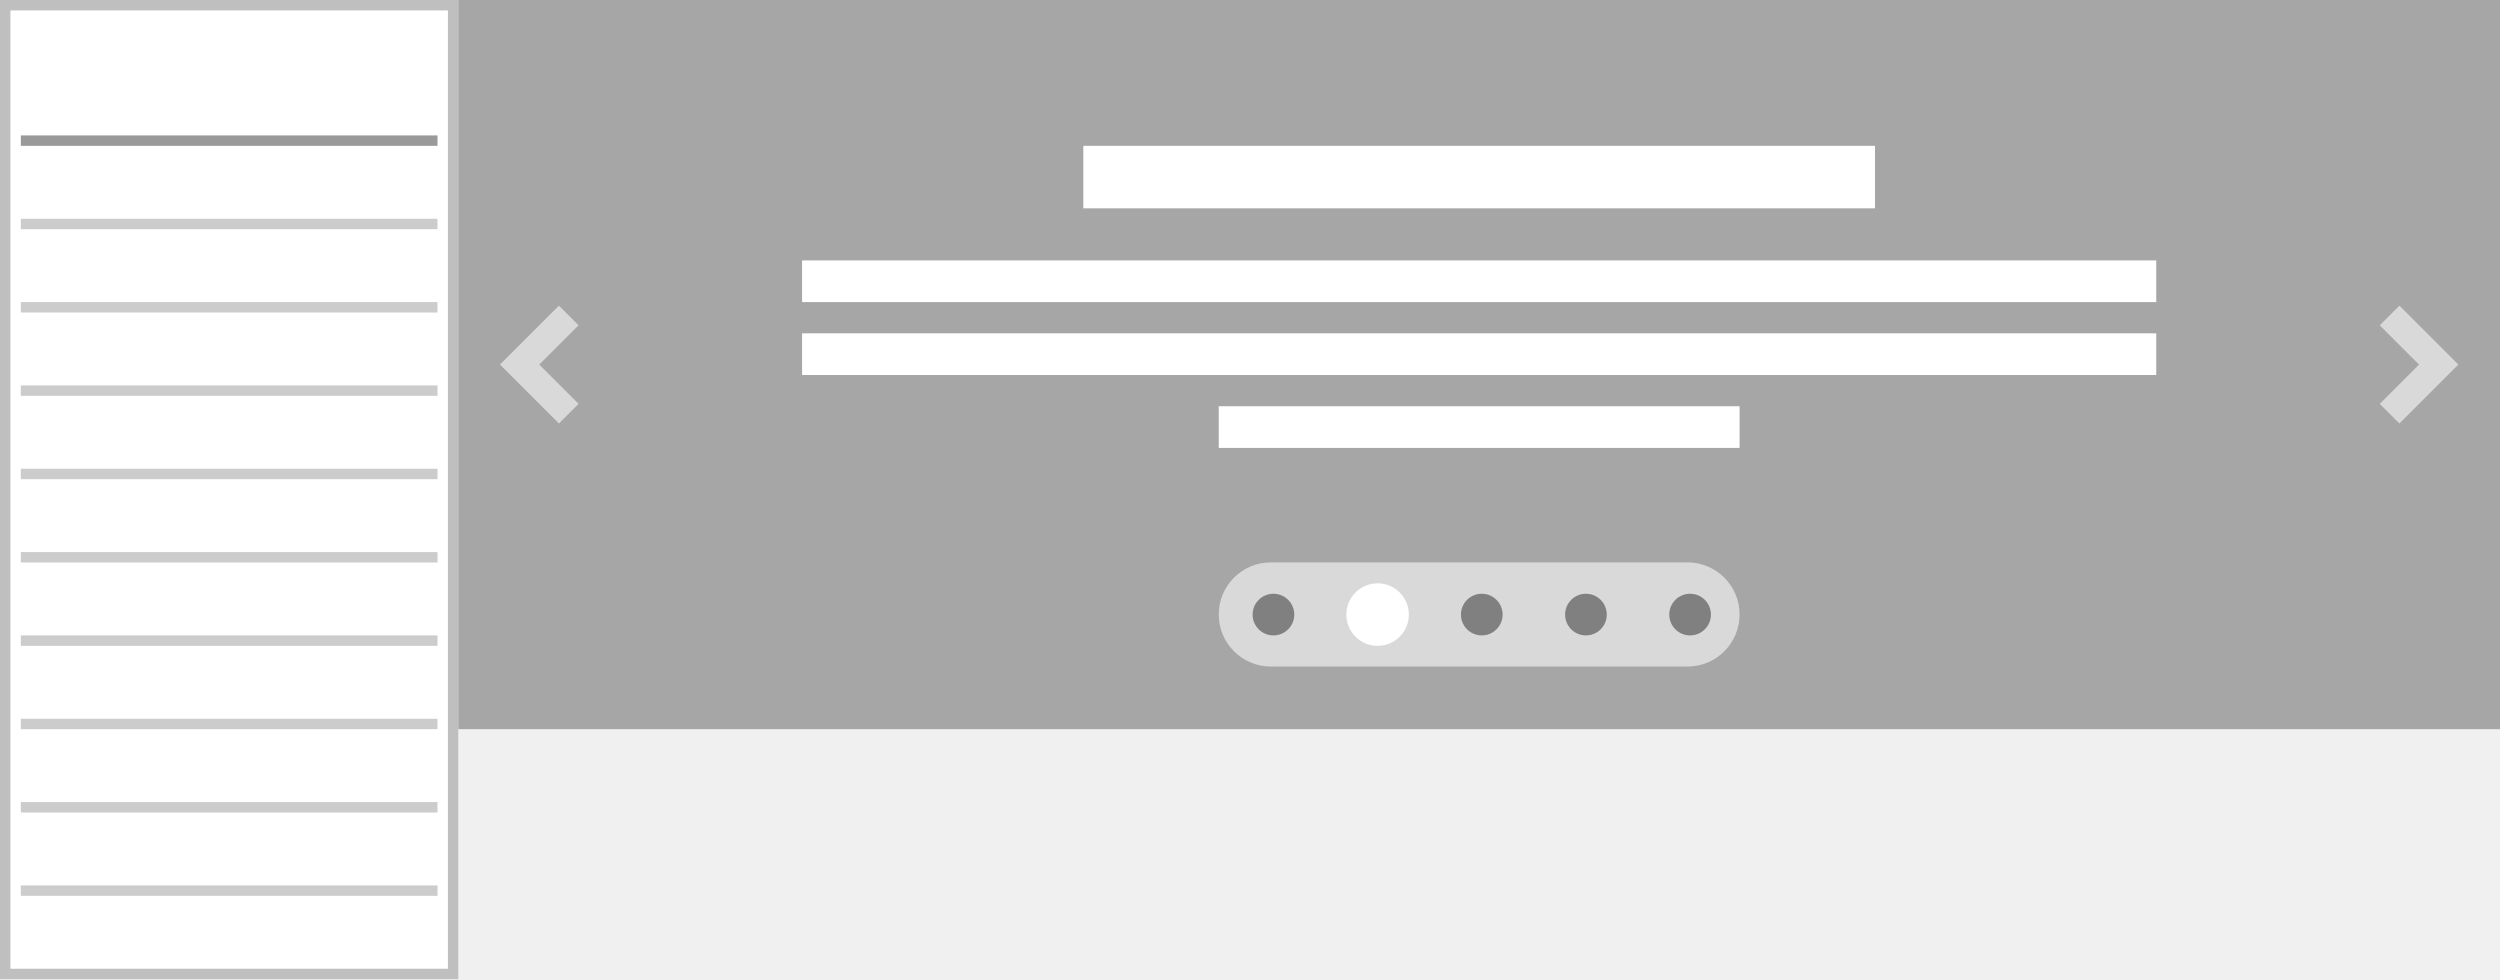
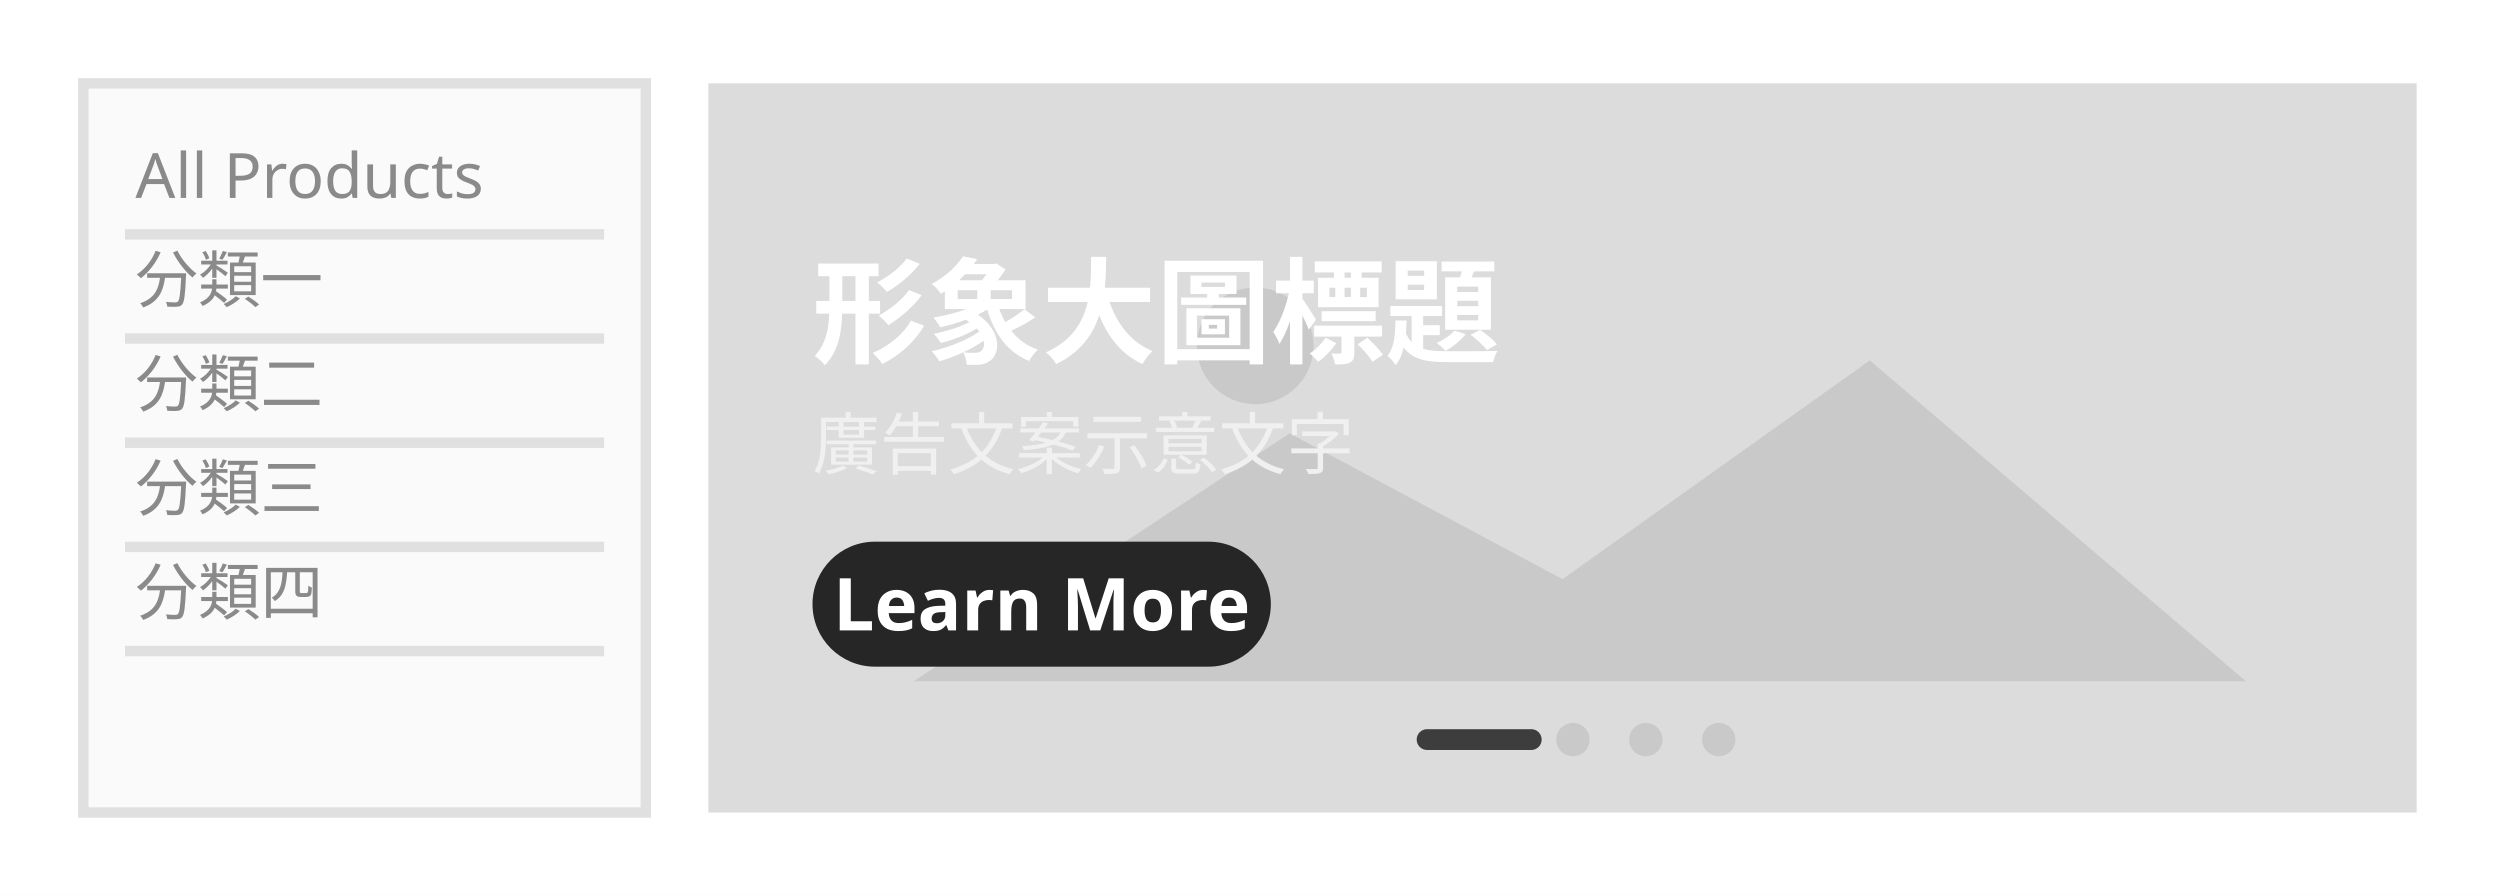
- <svg xmlns="http://www.w3.org/2000/svg" width="100%" height="100%" viewBox="0 0 240 94" version="1.1" xml:space="preserve" style="fill-rule:evenodd;clip-rule:evenodd;stroke-linejoin:round;stroke-miterlimit:2;">
-   <g transform="matrix(1,0,0,1,0,-106)">
-     <g id="bigBannerTree" transform="matrix(1,0,0,1,0,100)">
-       <g id="tree" transform="matrix(1,0,0,1,-10,0)">
-         <g transform="matrix(0.444444,0,0,0.648276,0.222222,-8.91034)">
-           <rect x="22" y="23" width="99" height="145" style="fill:white;" />
-           <path d="M121,23L22,23L22,168L121,168L121,23ZM24.25,24.543L24.25,166.457L118.75,166.457L118.75,24.543L24.25,24.543Z" style="fill:rgb(191,191,191);" />
-         </g>
-         <g transform="matrix(1.25,0,0,1,-5.5,0)">
-           <g transform="matrix(1,0,0,0.166667,-7.10543e-15,-101.333)">
-             <rect x="14" y="770" width="32" height="6" style="fill:rgb(204,204,204);" />
-           </g>
-           <g transform="matrix(1,0,0,0.166667,-1.06581e-14,-93.3333)">
-             <rect x="14" y="770" width="32" height="6" style="fill:rgb(204,204,204);" />
-           </g>
-           <g transform="matrix(1,0,0,0.166667,-1.42109e-14,-85.3333)">
-             <rect x="14" y="770" width="32" height="6" style="fill:rgb(204,204,204);" />
-           </g>
-           <g transform="matrix(1,0,0,0.166667,-1.77636e-14,-77.3333)">
-             <rect x="14" y="770" width="32" height="6" style="fill:rgb(204,204,204);" />
-           </g>
-           <g transform="matrix(1,0,0,0.166667,-2.13163e-14,-69.3333)">
-             <rect x="14" y="770" width="32" height="6" style="fill:rgb(204,204,204);" />
-           </g>
-           <g transform="matrix(1,0,0,0.166667,-2.4869e-14,-61.3333)">
-             <rect x="14" y="770" width="32" height="6" style="fill:rgb(204,204,204);" />
-           </g>
-           <g transform="matrix(1,0,0,0.166667,-2.84217e-14,-53.3333)">
-             <rect x="14" y="770" width="32" height="6" style="fill:rgb(204,204,204);" />
-           </g>
-           <g transform="matrix(1,0,0,0.166667,-3.19744e-14,-45.3333)">
-             <rect x="14" y="770" width="32" height="6" style="fill:rgb(204,204,204);" />
-           </g>
-           <g transform="matrix(1,0,0,0.166667,-3.55271e-14,-37.3333)">
-             <rect x="14" y="770" width="32" height="6" style="fill:rgb(204,204,204);" />
-           </g>
-           <g transform="matrix(1,0,0,0.166667,-7.10543e-15,-109.333)">
-             <rect x="14" y="770" width="32" height="6" style="fill:rgb(153,153,153);" />
-           </g>
-         </g>
-       </g>
-       <g transform="matrix(1.9798,0,0,0.482759,0.444444,-5.10345)">
-         <rect x="22" y="23" width="99" height="145" style="fill:rgb(166,166,166);" />
-       </g>
-       <g transform="matrix(2.93485,0,0,1,36.3455,-32)">
-         <g transform="matrix(1.52742,0,0,2,-7.53159,-439)">
-           <rect x="14" y="251" width="29" height="2" style="fill:white;" />
-         </g>
-         <g transform="matrix(1.52742,0,0,2,-7.53159,-432)">
-           <rect x="14" y="251" width="29" height="2" style="fill:white;" />
-         </g>
-         <g transform="matrix(0.587471,0,0,2,19.2571,-425)">
-           <rect x="14" y="251" width="29" height="2" style="fill:white;" />
-         </g>
-         <g transform="matrix(0.892956,0,0,3,10.5508,-701)">
-           <rect x="14" y="251" width="29" height="2" style="fill:white;" />
-         </g>
-       </g>
-       <g transform="matrix(1,0,0,1,22,-7)">
-         <g transform="matrix(1.26582,0,0,1.42857,-26.519,-35.8688)">
-           <path d="M135.5,75.5C135.5,73.567 133.732,72 131.55,72L99.95,72C97.768,72 96,73.567 96,75.5C96,77.433 97.768,79 99.95,79L131.55,79C133.732,79 135.5,77.433 135.5,75.5L135.5,75.5Z" style="fill:rgb(217,217,217);" />
-         </g>
-         <g transform="matrix(1,0,0,1,10.5,0)">
-           <g transform="matrix(1.33333,0,0,1.33333,2.41667,-28.6667)">
-             <circle cx="95.5" cy="75.5" r="1.5" style="fill:rgb(128,128,128);" />
-           </g>
-           <g transform="matrix(1.33333,0,0,1.33333,-7.58333,-28.6667)">
-             <circle cx="95.5" cy="75.5" r="1.5" style="fill:rgb(128,128,128);" />
-           </g>
-           <g transform="matrix(1.33333,0,0,1.33333,-17.5833,-28.6667)">
-             <circle cx="95.5" cy="75.5" r="1.5" style="fill:rgb(128,128,128);" />
-           </g>
-           <g transform="matrix(1.33333,0,0,1.33333,-37.5833,-28.6667)">
-             <circle cx="95.5" cy="75.5" r="1.5" style="fill:rgb(128,128,128);" />
-           </g>
-           <g transform="matrix(2,0,0,2,-91.25,-79)">
-             <circle cx="95.5" cy="75.5" r="1.5" style="fill:white;" />
-           </g>
-         </g>
-       </g>
-       <g transform="matrix(0.942809,-0.942809,0.942809,0.942809,-83.9933,-15.5685)">
-         <path d="M46,100L46,102L42,102L42,106L40,106L40,100L46,100Z" style="fill:rgb(217,217,217);" />
-       </g>
-       <g transform="matrix(-0.942809,0.942809,-0.942809,-0.942809,367.993,97.5685)">
-         <path d="M46,100L46,102L42,102L42,106L40,106L40,100L46,100Z" style="fill:rgb(217,217,217);" />
-       </g>
-     </g>
-     <g id="bigBanner">
-         </g>
-   </g>
+ <svg xmlns="http://www.w3.org/2000/svg" width="100%" height="100%" viewBox="0 0 240 86" version="1.1">
+   <rect x="0" y="0" width="240" height="86" fill="#ffffff" />
+   <rect x="8" y="8" width="54" height="70" rx="0" fill="#fafafa" stroke="#e0e0e0" stroke-width="1" />
+   <text x="13" y="19" font-family="'Noto Sans TC','Microsoft JhengHei','PingFang TC',sans-serif" font-size="6" fill="#8a8a8a" font-weight="normal" text-anchor="start">All Products</text>
+   <rect x="12" y="22" width="46" height="1" rx="0" fill="#e0e0e0" />
+   <text x="13" y="29" font-family="'Noto Sans TC','Microsoft JhengHei','PingFang TC',sans-serif" font-size="6" fill="#8a8a8a" font-weight="normal" text-anchor="start">分類一</text>
+   <rect x="12" y="32" width="46" height="1" rx="0" fill="#e0e0e0" />
+   <text x="13" y="39" font-family="'Noto Sans TC','Microsoft JhengHei','PingFang TC',sans-serif" font-size="6" fill="#8a8a8a" font-weight="normal" text-anchor="start">分類二</text>
+   <rect x="12" y="42" width="46" height="1" rx="0" fill="#e0e0e0" />
+   <text x="13" y="49" font-family="'Noto Sans TC','Microsoft JhengHei','PingFang TC',sans-serif" font-size="6" fill="#8a8a8a" font-weight="normal" text-anchor="start">分類三</text>
+   <rect x="12" y="52" width="46" height="1" rx="0" fill="#e0e0e0" />
+   <text x="13" y="59" font-family="'Noto Sans TC','Microsoft JhengHei','PingFang TC',sans-serif" font-size="6" fill="#8a8a8a" font-weight="normal" text-anchor="start">分類四</text>
+   <rect x="12" y="62" width="46" height="1" rx="0" fill="#e0e0e0" />
+   <rect x="68" y="8" width="164" height="70" rx="0" fill="#dcdcdc" />
+   <circle cx="120.5" cy="33.2" r="5.6" fill="#c9c9c9" />
+   <path d="M87.7 65.4 L123.8 41.6 L150.0 55.6 L179.5 34.6 L215.6 65.4 Z" fill="#c9c9c9" />
+   <text x="78" y="34" font-family="'Noto Sans TC','Microsoft JhengHei','PingFang TC',sans-serif" font-size="11" fill="#ffffff" font-weight="bold" text-anchor="start">形象大圖標題</text>
+   <text x="78" y="45" font-family="'Noto Sans TC','Microsoft JhengHei','PingFang TC',sans-serif" font-size="6.5" fill="#f0f0f0" font-weight="normal" text-anchor="start">廣告文案示意文字</text>
+   <rect x="78" y="52" width="44" height="12" rx="6.0" fill="#262626" />
+   <text x="100.0" y="60.52" font-family="'Noto Sans TC','Microsoft JhengHei','PingFang TC',sans-serif" font-size="7" fill="#ffffff" font-weight="bold" text-anchor="middle">Learn More</text>
+   <rect x="136" y="70" width="12" height="2" rx="1" fill="#3d3d3d" />
+   <circle cx="151" cy="71" r="1.6" fill="#c9c9c9" />
+   <circle cx="158" cy="71" r="1.6" fill="#c9c9c9" />
+   <circle cx="165" cy="71" r="1.6" fill="#c9c9c9" />
</svg>
